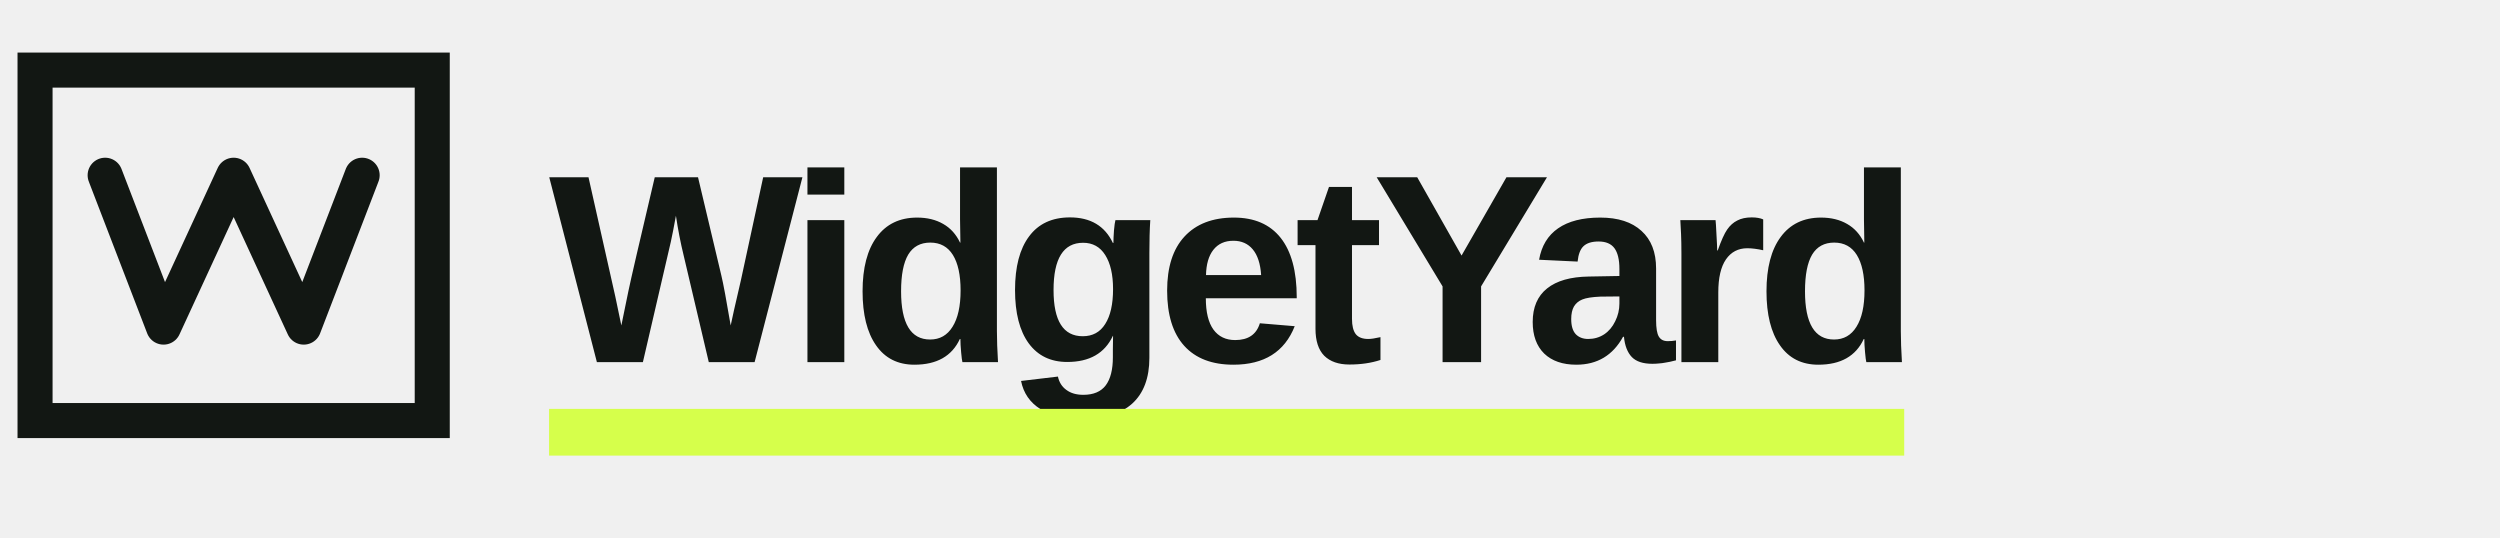
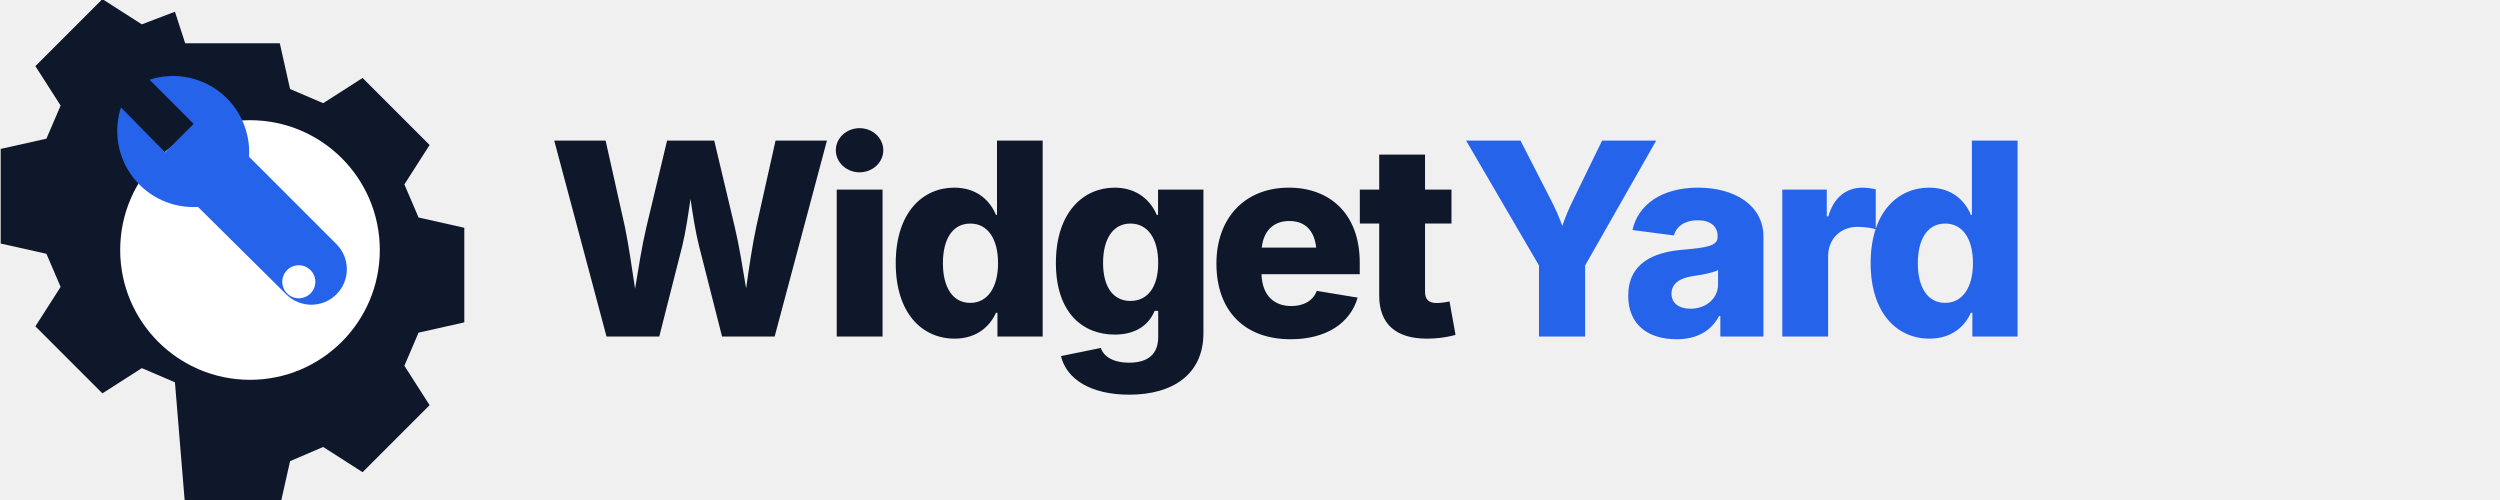
- <svg xmlns="http://www.w3.org/2000/svg" viewBox="0 0 214 46" role="img" aria-labelledby="t">
-   <g fill="none" stroke="#121713" stroke-width="3">
-     <path d="M3 6h34v30H3z" />
-     <path d="m9 15 5 13 6-13 6 13 5-13" stroke-linecap="round" stroke-linejoin="round" />
+ <svg xmlns="http://www.w3.org/2000/svg" viewBox="0 0 260 52" role="img" aria-labelledby="title">
+   <g transform="translate(2 2)">
+     <path fill="#0F172A" d="M18 0h12l1.3 5.8 4.2 1.8 5-3.2 8.5 8.5-3.2 5 1.8 4.2 5.8 1.3v12l-5.8 1.3-1.8 4.2 3.2 5-8.5 8.5-5-3.2-4.2 1.8-1.3 5.8H18L16.7 43l-4.2-1.8-5 3.2L-1 35.9l3.2-5-1.8-4.2-5.8-1.3v-12l5.8-1.3 1.8-4.2-3.2-5L7.5-5.6l5 3.2L16.7-4z" transform="translate(2.5 2.5) scale(.82)" />
+     <circle cx="24" cy="24" r="13.5" fill="#fff" />
+     <path fill="#2563EB" d="M16.2 11.3a8.8 8.8 0 0 0 8.9 11.5l10.2 10.1a4.1 4.1 0 1 0 5.8-5.8L31 17a8.8 8.8 0 0 0-11.5-8.9l5.1 5.1-3.3 3.3-5.1-5.2Zm21.9 18.8a1.9 1.9 0 1 1-2.7 2.7 1.9 1.9 0 0 1 2.7-2.7Z" transform="translate(-4 -1) scale(.9)" />
  </g>
-   <text x="47" y="31" fill="#121713" font-family="Arial,Helvetica,sans-serif" font-size="23" font-weight="800" letter-spacing="-1">WidgetYard</text>
-   <path d="M47 37h116" stroke="#d6ff4b" stroke-width="4" />
+   <text x="57" y="35" fill="#0F172A" font-family="Inter,Arial,Helvetica,sans-serif" font-size="28" font-weight="800" letter-spacing="-1.2">Widget<tspan fill="#2563EB">Yard</tspan>
+   </text>
</svg>
